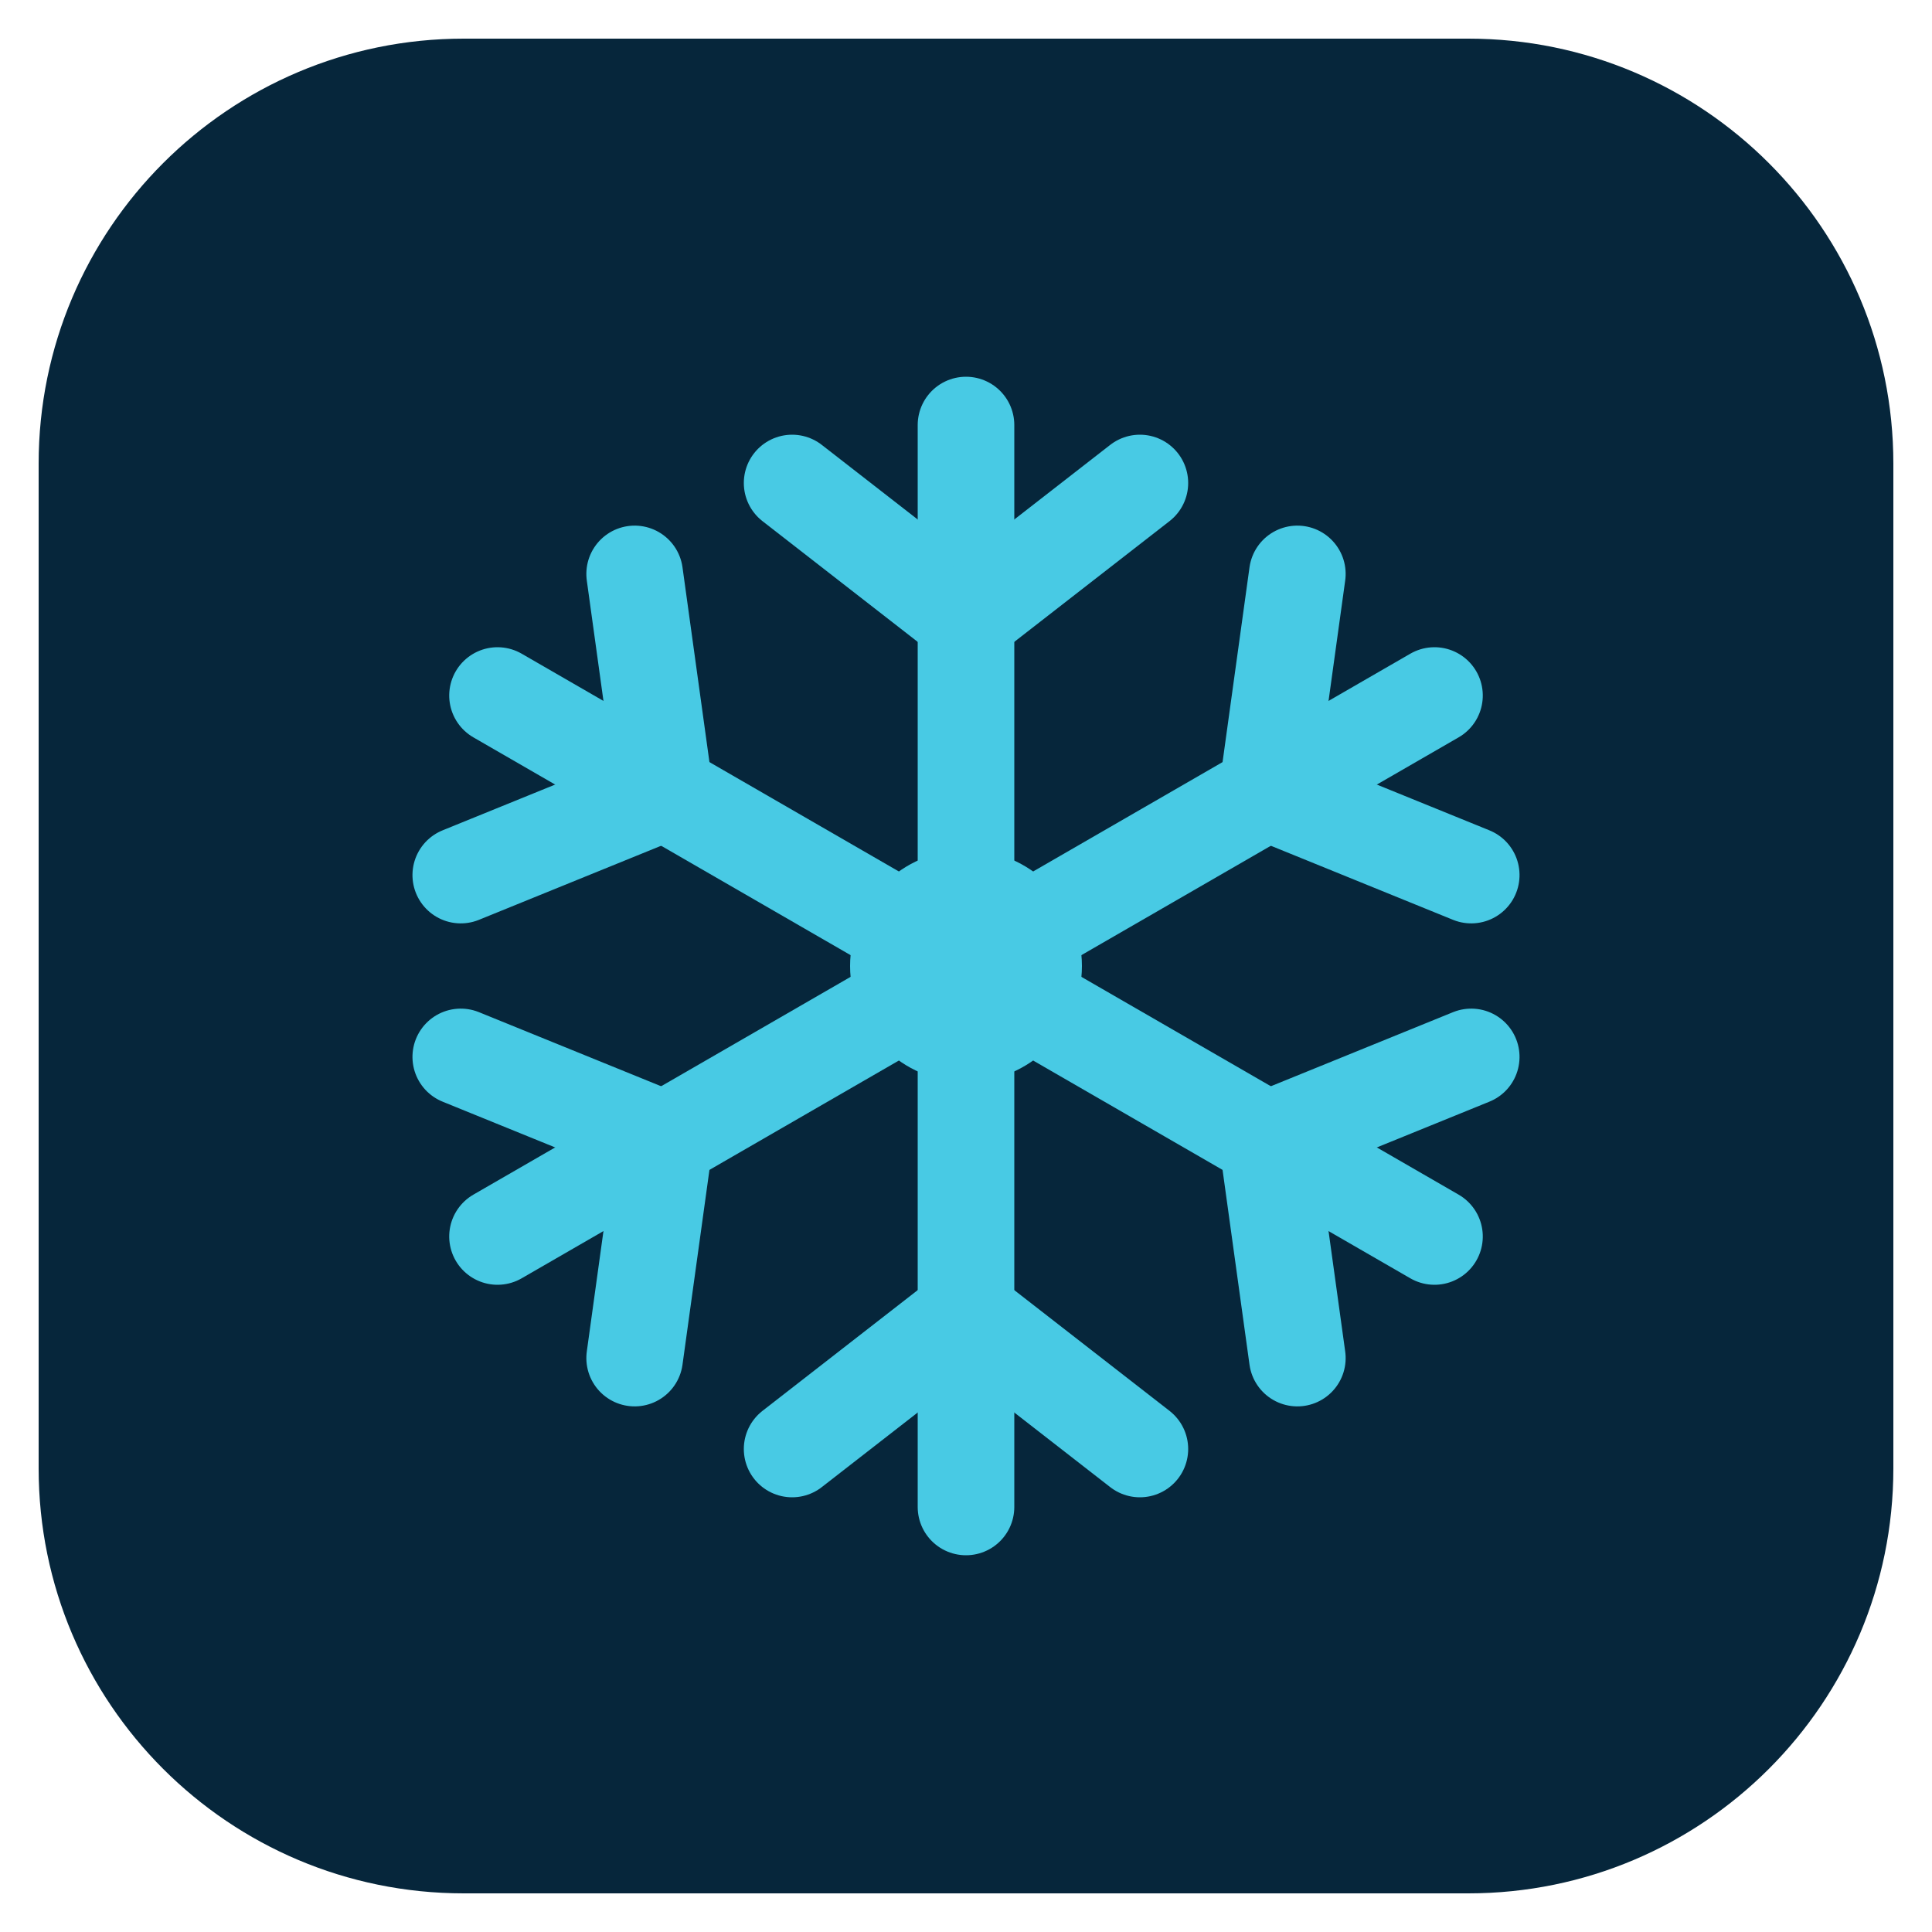
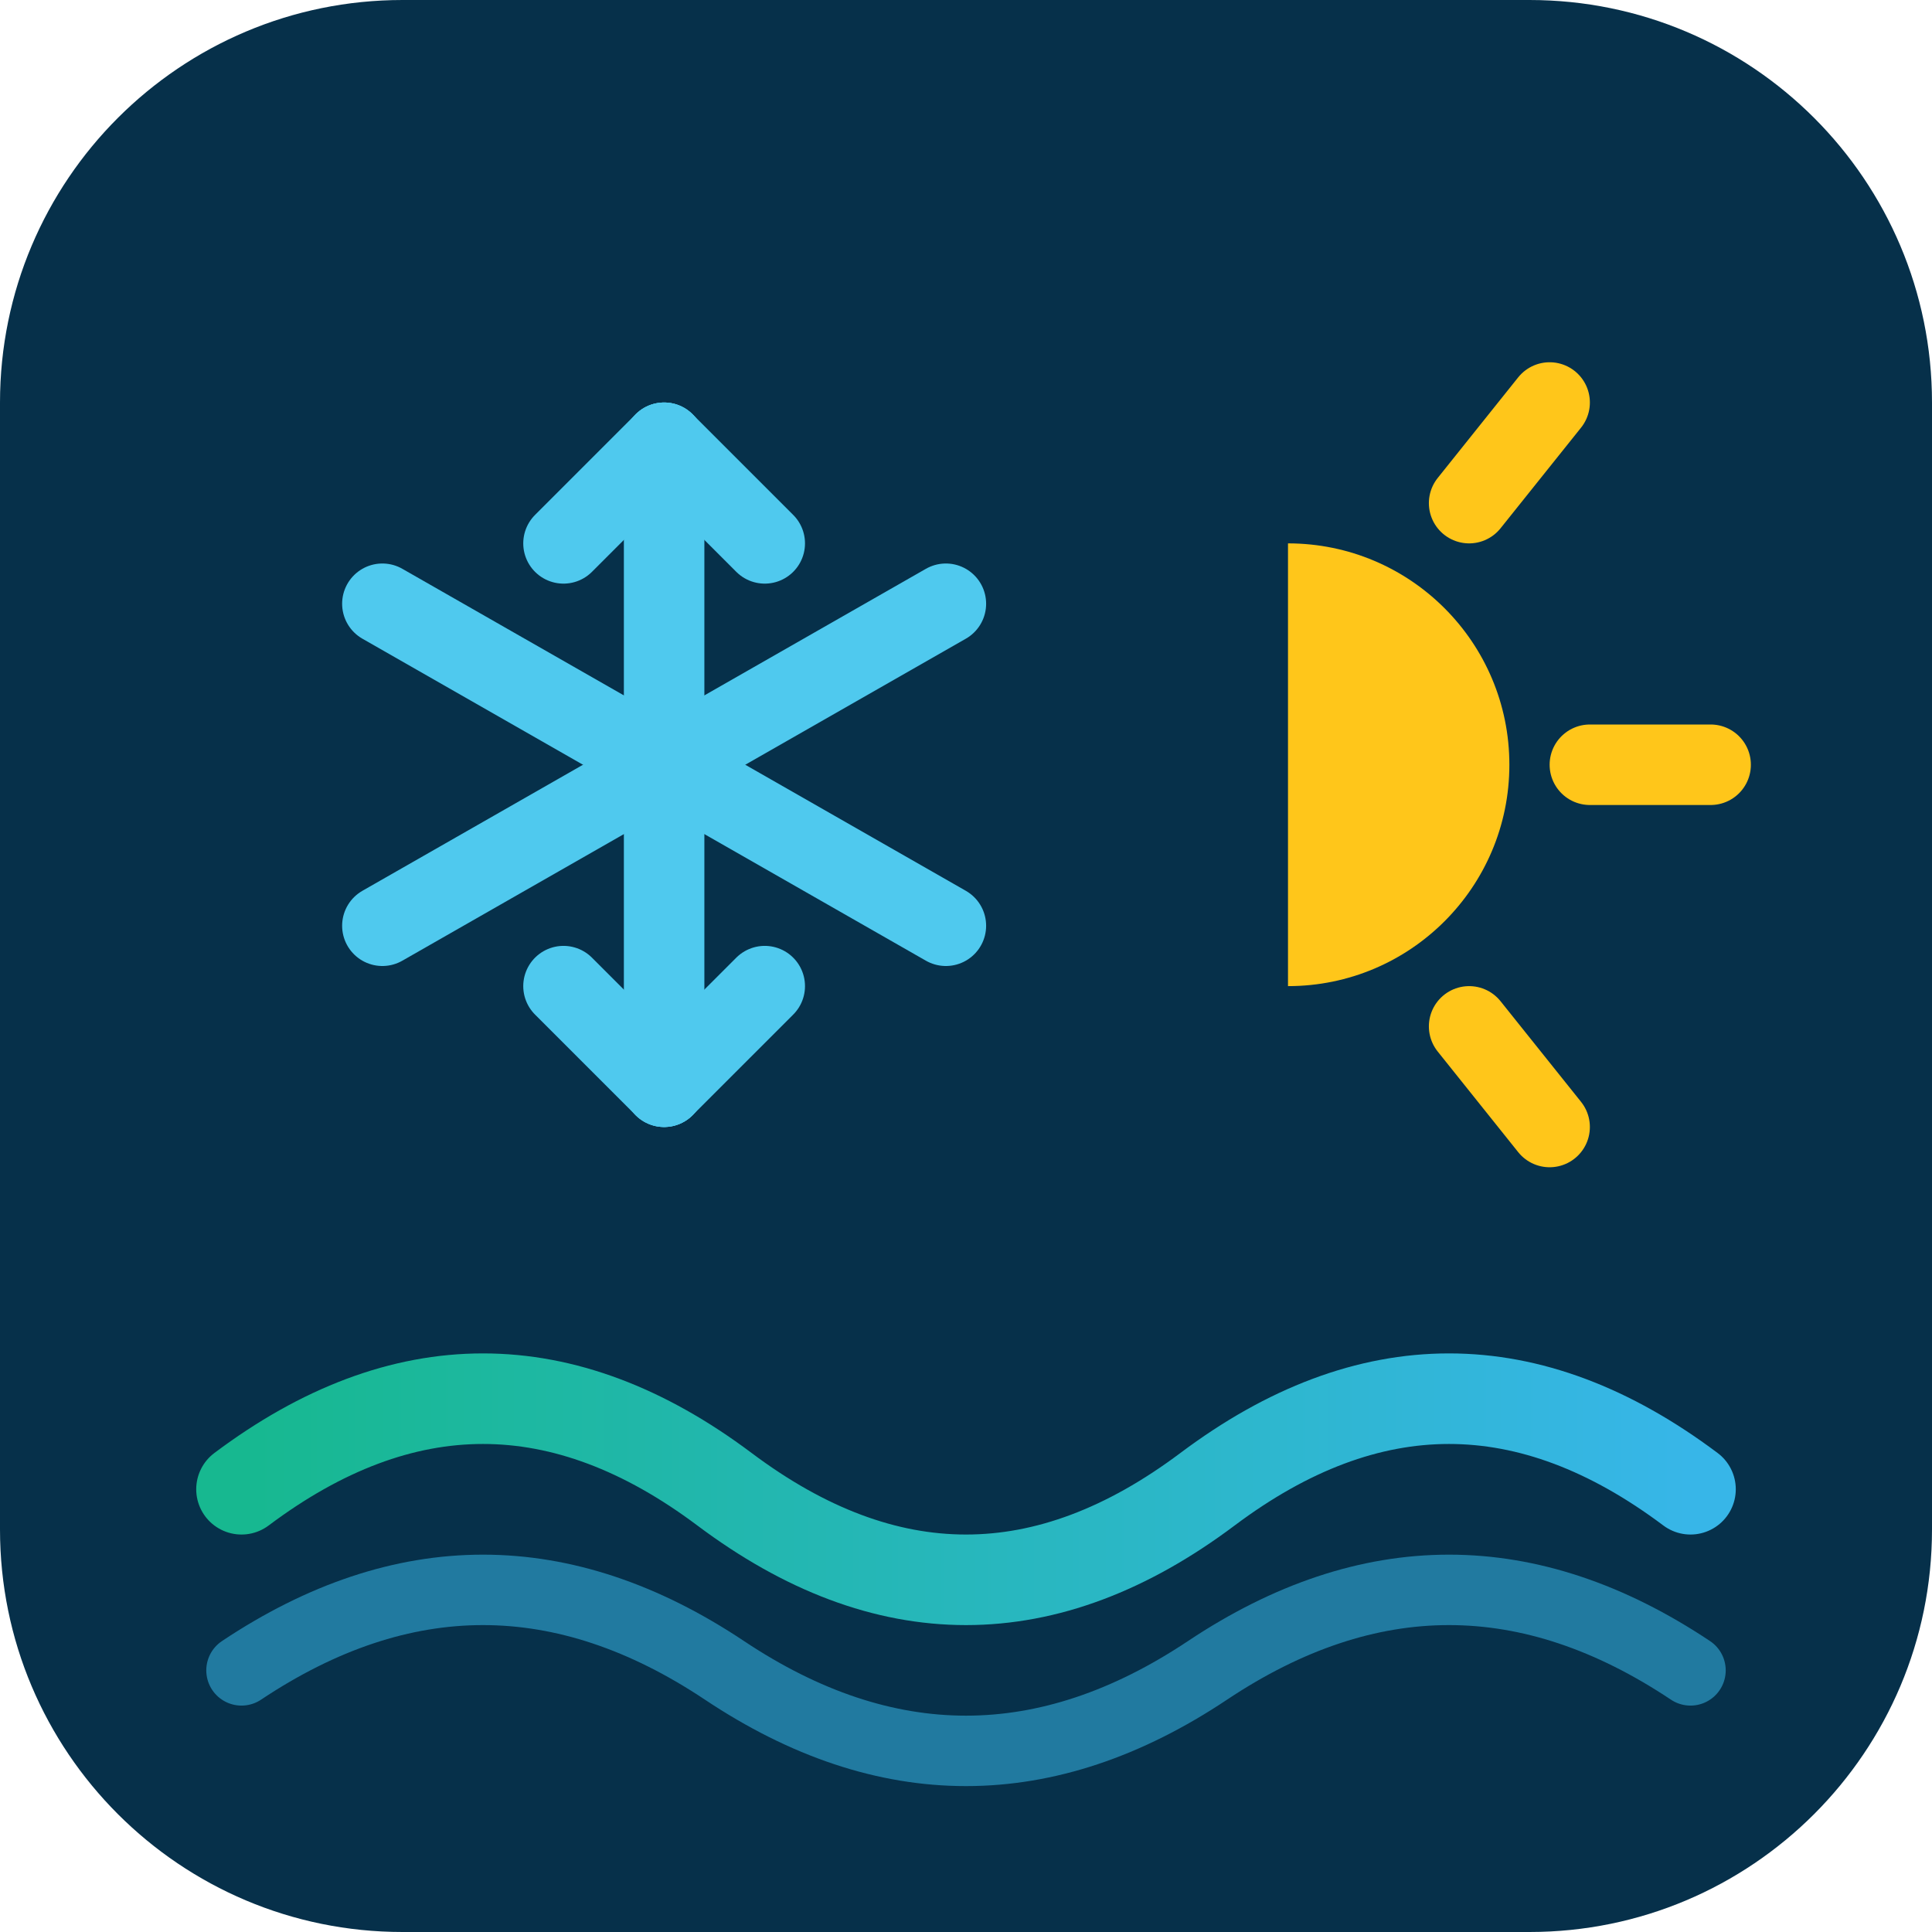
- <svg xmlns="http://www.w3.org/2000/svg" viewBox="0 0 100 100">
-   <rect x="2" y="2" width="96" height="96" rx="22" fill="#06263b" />
-   <g stroke="#48cae4" stroke-width="5" stroke-linecap="round">
-     <g id="sp">
-       <line x1="50" y1="50" x2="50" y2="22" />
-       <line x1="50" y1="32" x2="41" y2="25" />
-       <line x1="50" y1="32" x2="59" y2="25" />
-     </g>
-     <use href="#sp" transform="rotate(60 50 50)" />
-     <use href="#sp" transform="rotate(120 50 50)" />
-     <use href="#sp" transform="rotate(180 50 50)" />
-     <use href="#sp" transform="rotate(240 50 50)" />
-     <use href="#sp" transform="rotate(300 50 50)" />
+ <svg xmlns="http://www.w3.org/2000/svg" viewBox="0 0 96 96">
+   <defs>
+     <linearGradient id="wv" x1="0" y1="0" x2="1" y2="0">
+       <stop offset="0" stop-color="#17b890" />
+       <stop offset="1" stop-color="#37b6e8" />
+     </linearGradient>
+   </defs>
+   <rect width="96" height="96" rx="20" fill="#06304a" />
+   <g stroke="#4fc9ee" stroke-width="4" stroke-linecap="round">
+     <line x1="33" y1="22" x2="33" y2="54" />
+     <line x1="19" y1="30" x2="47" y2="46" />
+     <line x1="47" y1="30" x2="19" y2="46" />
+     <line x1="33" y1="22" x2="28" y2="27" />
+     <line x1="33" y1="22" x2="38" y2="27" />
+     <line x1="33" y1="54" x2="28" y2="49" />
+     <line x1="33" y1="54" x2="38" y2="49" />
  </g>
-   <circle cx="50" cy="50" r="6" fill="#48cae4" />
+   <path d="M64 27 A11 11 0 0 1 64 49 Z" fill="#ffc61a" />
+   <g stroke="#ffc61a" stroke-width="4" stroke-linecap="round">
+     <line x1="79" y1="38" x2="85" y2="38" />
+     <line x1="73" y1="25" x2="77" y2="20" />
+     <line x1="73" y1="51" x2="77" y2="56" />
+   </g>
+   <path d="M12 74 Q24 65 36 74 T60 74 T84 74" fill="none" stroke="url(#wv)" stroke-width="4.5" stroke-linecap="round" />
+   <path d="M12 83 Q24 75 36 83 T60 83 T84 83" fill="none" stroke="#37b6e8" stroke-width="3.5" stroke-linecap="round" opacity="0.55" />
</svg>
